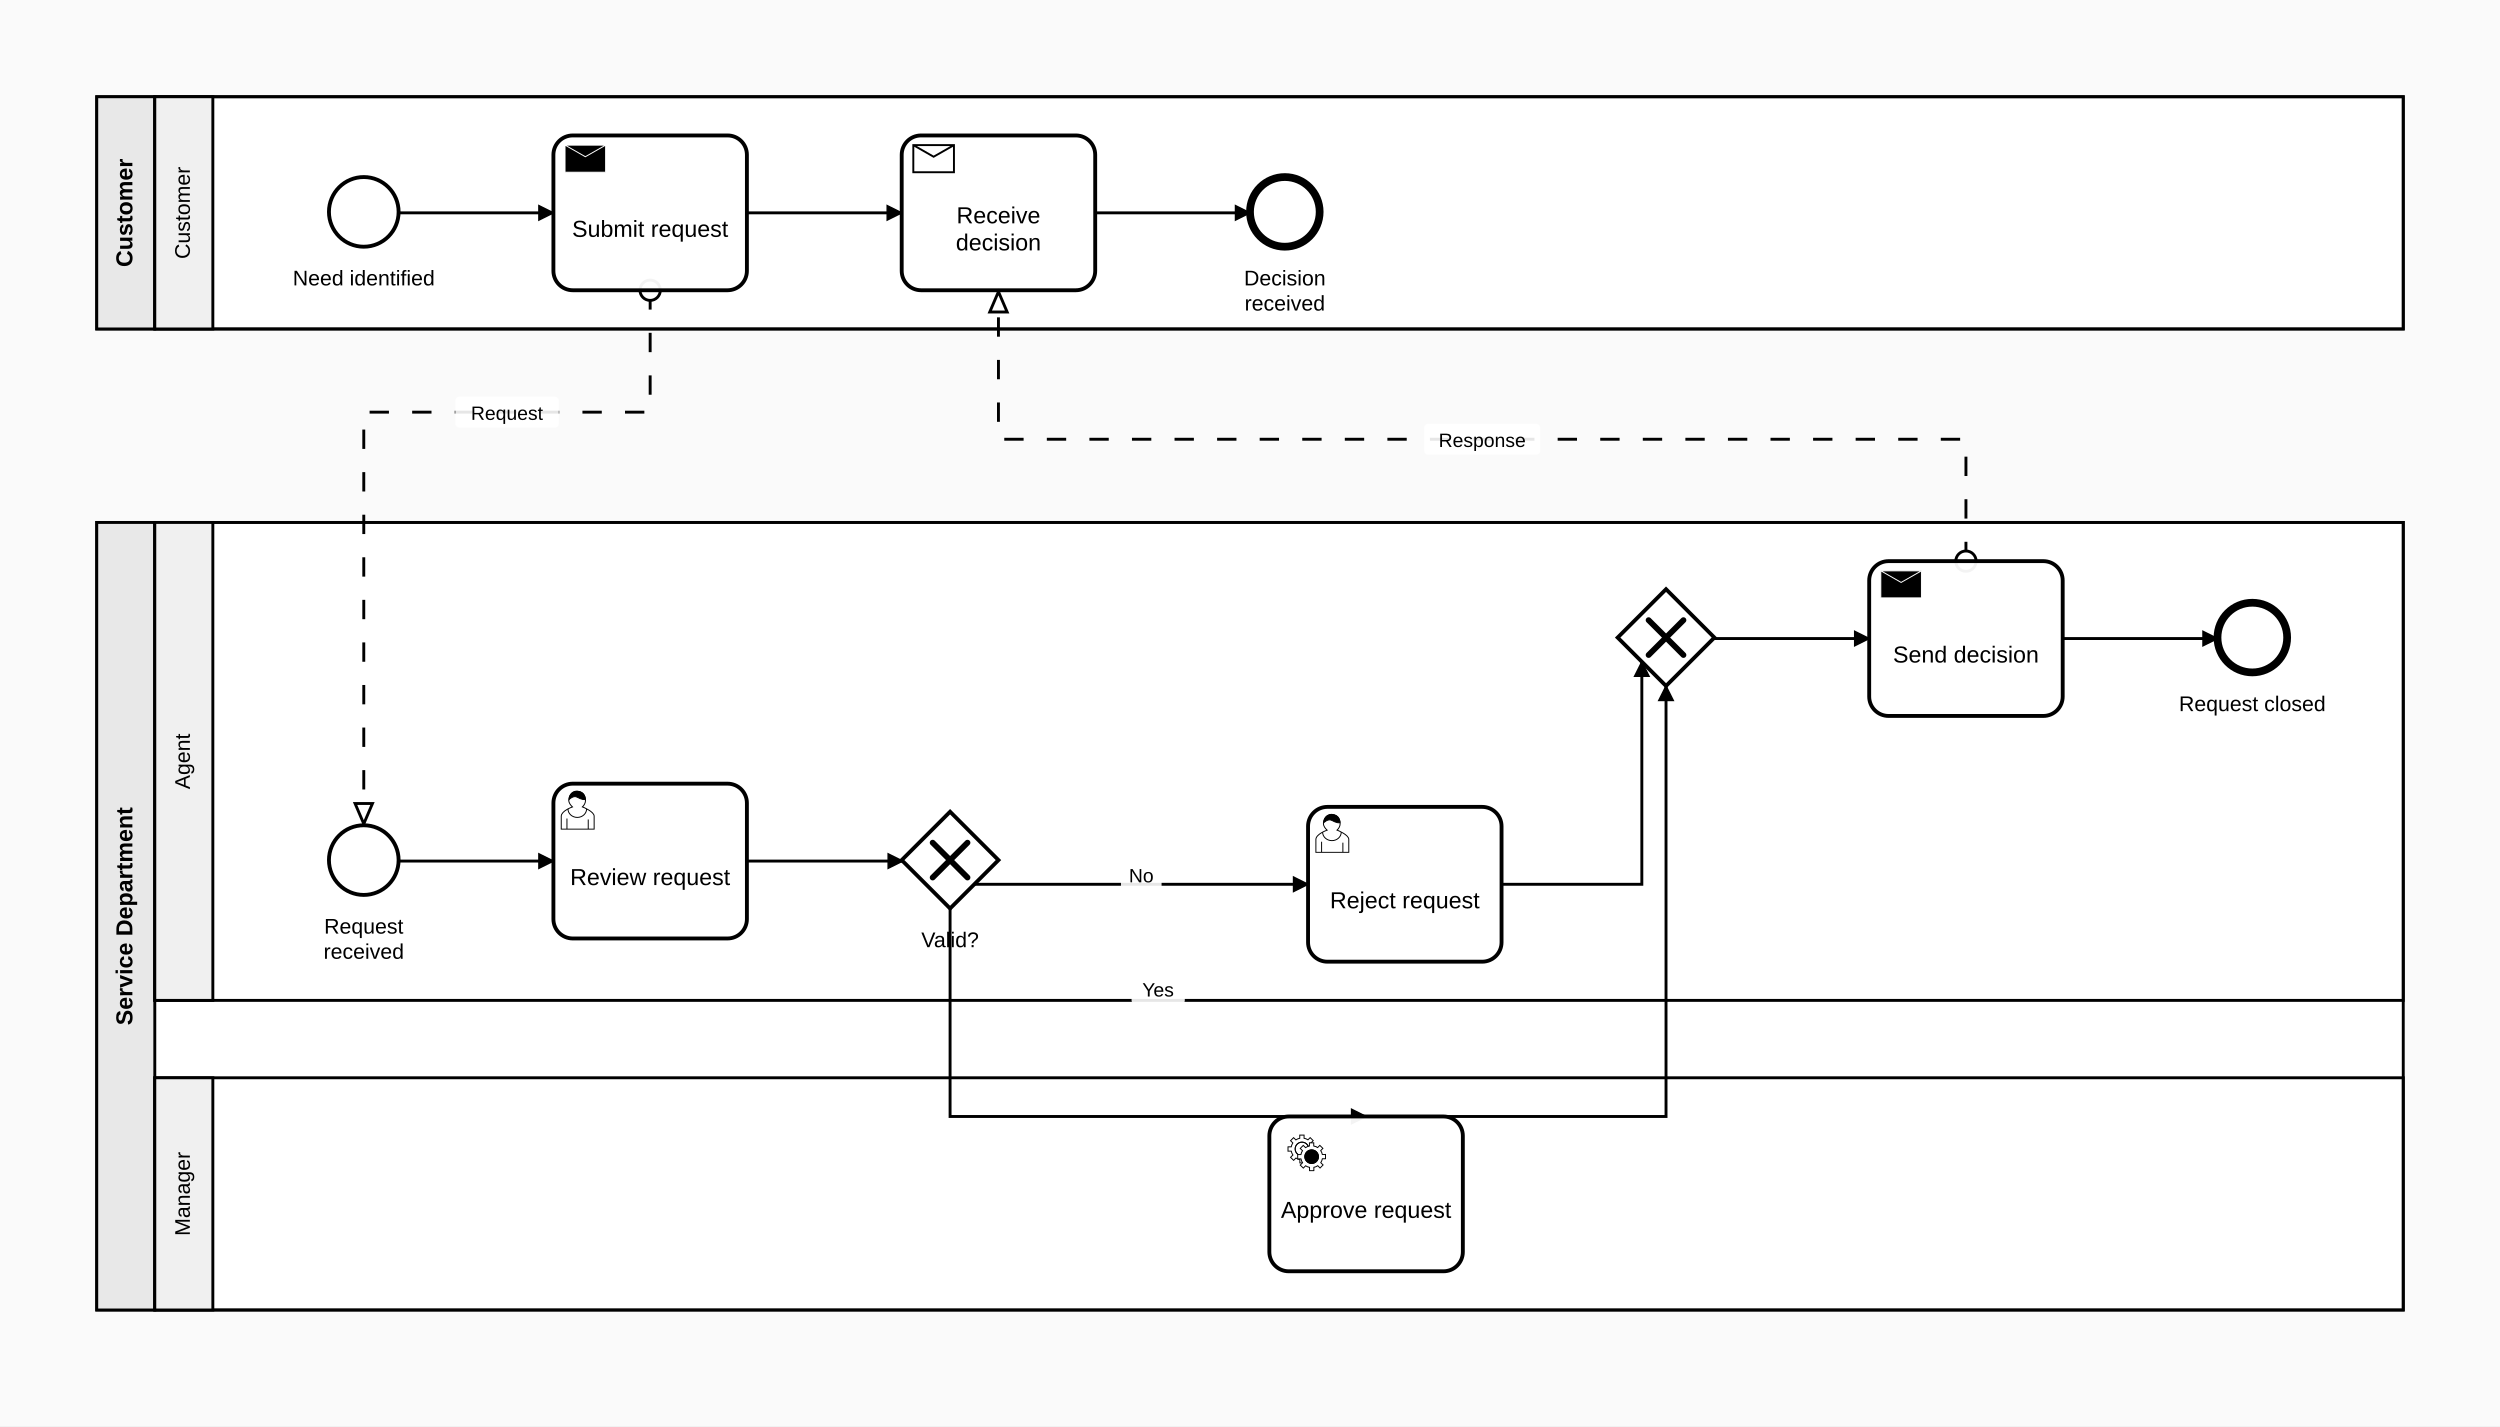
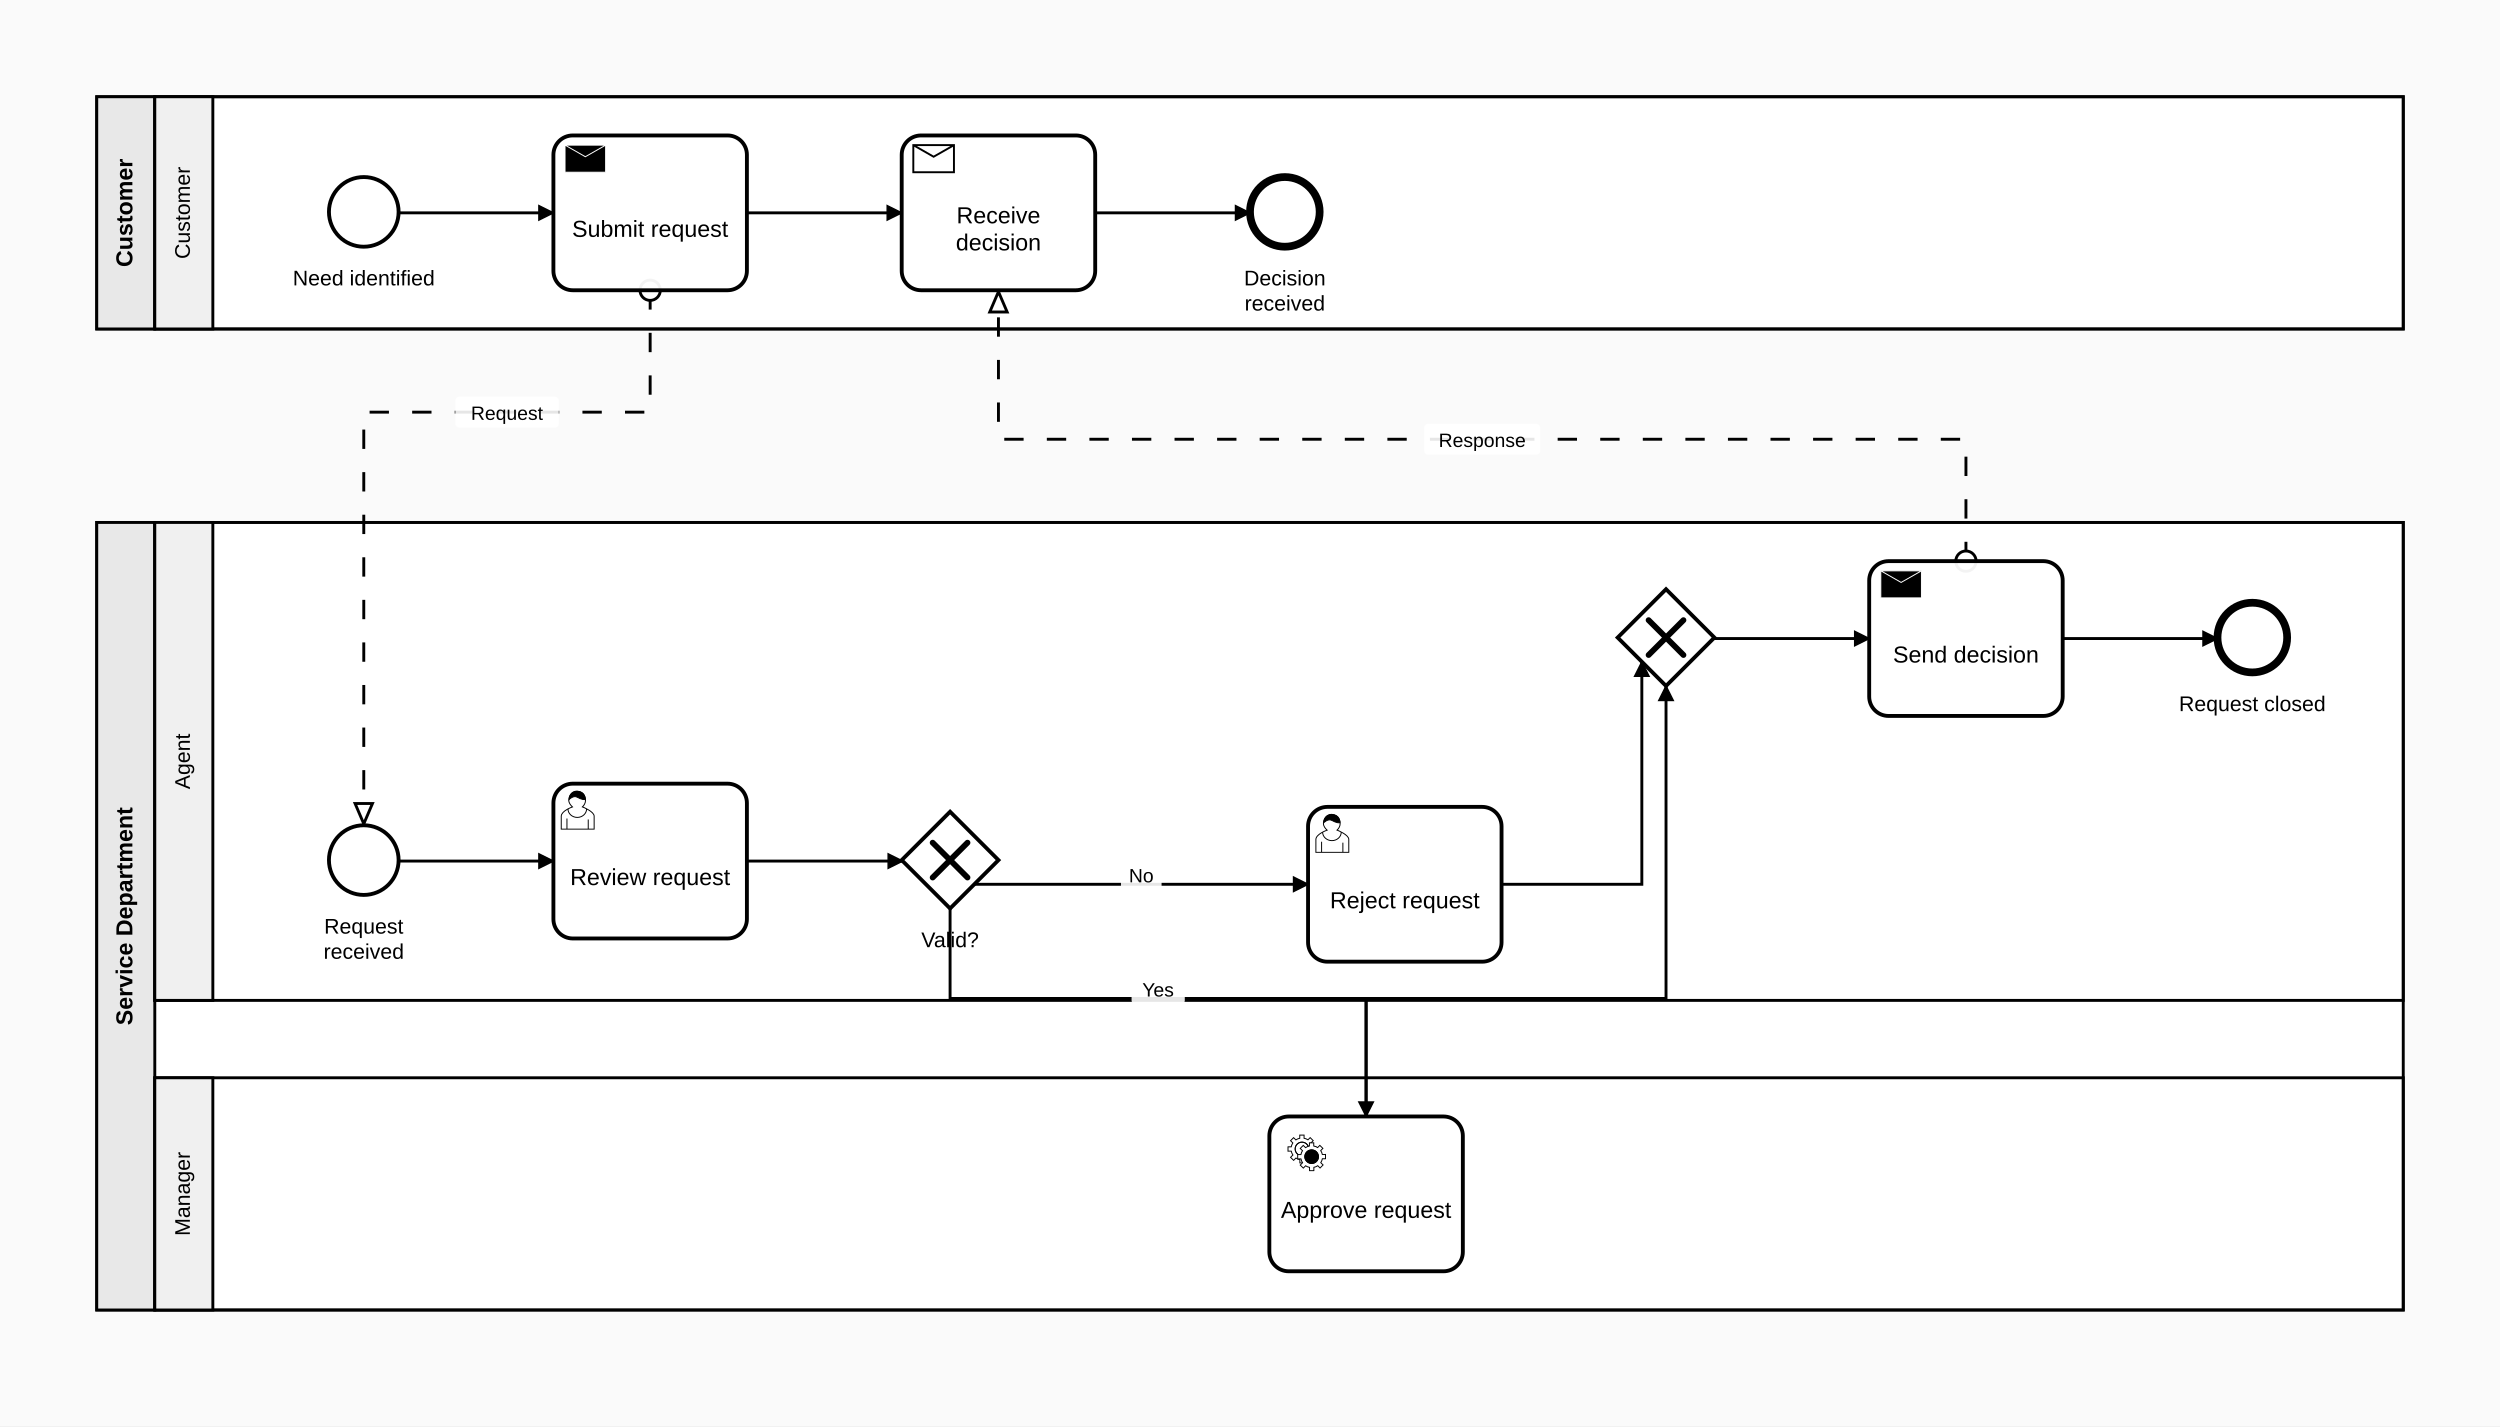
<svg xmlns="http://www.w3.org/2000/svg" width="1292" height="737" viewBox="0 0 1292 737" font-family="Arial, sans-serif">
  <defs>
    <marker id="seq-end" viewBox="0 0 20 20" refX="11" refY="10" markerWidth="10" markerHeight="10" orient="auto">
      <path d="M 1 5 L 11 10 L 1 15 Z" fill="#000000" stroke="#000000" stroke-width="1" />
    </marker>
    <marker id="seq-default-src" viewBox="0 0 20 20" refX="6" refY="10" markerWidth="10" markerHeight="10" orient="auto">
      <path d="M 6 3 L 10 17" stroke="#000000" stroke-width="1.5" />
    </marker>
    <marker id="seq-conditional-src" viewBox="0 0 20 20" refX="1" refY="10" markerWidth="12" markerHeight="12" orient="auto">
      <path d="M 1 10 L 8 6 L 15 10 L 8 14 Z" fill="#ffffff" stroke="#000000" stroke-width="1" />
    </marker>
    <marker id="msg-start" viewBox="0 0 20 20" refX="6" refY="6" markerWidth="20" markerHeight="20" orient="auto">
      <circle cx="6" cy="6" r="3.5" fill="#ffffff" stroke="#000000" stroke-width="1" />
    </marker>
    <marker id="msg-end" viewBox="0 0 20 20" refX="8.5" refY="5" markerWidth="20" markerHeight="20" orient="auto">
      <path d="m 1 5 l 0 -3 l 7 3 l -7 3 z" fill="#ffffff" stroke="#000000" stroke-width="1" stroke-linecap="butt" />
    </marker>
    <marker id="assoc-end" viewBox="0 0 20 20" refX="11" refY="10" markerWidth="10" markerHeight="10" orient="auto">
      <path d="M 1 5 L 11 10 L 1 15" fill="none" stroke="#000000" stroke-width="1.5" />
    </marker>
  </defs>
  <rect width="1292" height="737" fill="#fafafa" />
  <rect x="50" y="50" width="1192" height="120" fill="#ffffff" stroke="#000000" stroke-width="1.5" />
  <rect x="50" y="50" width="30" height="120" fill="#e8e8e8" stroke="#000000" stroke-width="1.5" />
  <text x="65" y="110" text-anchor="middle" dominant-baseline="middle" font-size="12" font-weight="bold" fill="#000000" transform="rotate(-90,65,110)">Customer</text>
  <rect x="50" y="270" width="1192" height="407" fill="#ffffff" stroke="#000000" stroke-width="1.5" />
  <rect x="50" y="270" width="30" height="407" fill="#e8e8e8" stroke="#000000" stroke-width="1.5" />
  <text x="65" y="473.5" text-anchor="middle" dominant-baseline="middle" font-size="12" font-weight="bold" fill="#000000" transform="rotate(-90,65,473.5)">Service Department</text>
  <rect x="80" y="50" width="1162" height="120" fill="#ffffff" fill-opacity="0.25" stroke="#000000" stroke-width="1.5" />
  <rect x="80" y="50" width="30" height="120" fill="#f0f0f0" stroke="#000000" stroke-width="1.5" />
  <text x="95" y="110" text-anchor="middle" dominant-baseline="middle" font-size="11" fill="#000000" transform="rotate(-90,95,110)">Customer</text>
  <rect x="80" y="270" width="1162" height="247" fill="#ffffff" fill-opacity="0.25" stroke="#000000" stroke-width="1.5" />
  <rect x="80" y="270" width="30" height="247" fill="#f0f0f0" stroke="#000000" stroke-width="1.5" />
  <text x="95" y="393.5" text-anchor="middle" dominant-baseline="middle" font-size="11" fill="#000000" transform="rotate(-90,95,393.5)">Agent</text>
  <rect x="80" y="557" width="1162" height="120" fill="#ffffff" fill-opacity="0.25" stroke="#000000" stroke-width="1.5" />
  <rect x="80" y="557" width="30" height="120" fill="#f0f0f0" stroke="#000000" stroke-width="1.5" />
  <text x="95" y="617" text-anchor="middle" dominant-baseline="middle" font-size="11" fill="#000000" transform="rotate(-90,95,617)">Manager</text>
  <path d="M 206 110 L 286 110" stroke="#000000" stroke-width="1.5" fill="none" marker-end="url(#seq-end)" />
  <path d="M 386 110 L 466 110" stroke="#000000" stroke-width="1.5" fill="none" marker-end="url(#seq-end)" />
  <path d="M 566 110 L 646 110" stroke="#000000" stroke-width="1.5" fill="none" marker-end="url(#seq-end)" />
  <path d="M 206 445 L 286 445" stroke="#000000" stroke-width="1.5" fill="none" marker-end="url(#seq-end)" />
  <path d="M 386 445 L 466.5 445" stroke="#000000" stroke-width="1.5" fill="none" marker-end="url(#seq-end)" />
-   <path d="M 491 469.5 L 491 577 L 706 577" stroke="#000000" stroke-width="1.5" fill="none" marker-end="url(#seq-end)" />
+   <path d="M 491 469.5 L 491 516 L 706 516 L 706 577" stroke="#000000" stroke-width="1.5" fill="none" marker-end="url(#seq-end)" />
  <rect x="584.8" y="503" width="27.5" height="16" rx="2" fill="white" fill-opacity="0.9" />
  <text x="598.5" y="515" text-anchor="middle" font-size="10" fill="#000000">Yes</text>
  <path d="M 503.5 457 L 676 457" stroke="#000000" stroke-width="1.5" fill="none" marker-end="url(#seq-end)" />
  <rect x="579.3" y="444" width="21" height="16" rx="2" fill="white" fill-opacity="0.9" />
  <text x="589.8" y="456" text-anchor="middle" font-size="10" fill="#000000">No</text>
-   <path d="M 706 577 L 861 577 L 861 354.5" stroke="#000000" stroke-width="1.5" fill="none" marker-end="url(#seq-end)" />
+   <path d="M 706 577 L 706 516 L 861 516 L 861 354.5" stroke="#000000" stroke-width="1.5" fill="none" marker-end="url(#seq-end)" />
  <path d="M 776 457 L 848.5 457 L 848.5 342" stroke="#000000" stroke-width="1.5" fill="none" marker-end="url(#seq-end)" />
  <path d="M 885.5 330 L 966 330" stroke="#000000" stroke-width="1.5" fill="none" marker-end="url(#seq-end)" />
  <path d="M 1066 330 L 1146 330" stroke="#000000" stroke-width="1.5" fill="none" marker-end="url(#seq-end)" />
  <path d="M 336 150 L 336 213 L 188 213 L 188 426.5" stroke="#000000" stroke-width="1.5" fill="none" stroke-dasharray="10,12" marker-start="url(#msg-start)" marker-end="url(#msg-end)" />
  <rect x="235.3" y="205" width="53.5" height="16" rx="2" fill="white" fill-opacity="0.9" />
  <text x="262" y="217" text-anchor="middle" font-size="10" fill="#000000">Request</text>
  <path d="M 1016 290 L 1016 227 L 516 227 L 516 150" stroke="#000000" stroke-width="1.5" fill="none" stroke-dasharray="10,12" marker-start="url(#msg-start)" marker-end="url(#msg-end)" />
  <rect x="736" y="219" width="60" height="16" rx="2" fill="white" fill-opacity="0.9" />
  <text x="766" y="231" text-anchor="middle" font-size="10" fill="#000000">Response</text>
  <circle cx="188" cy="109.5" r="18" fill="#ffffff" fill-opacity="0.95" stroke="#000000" stroke-width="2" />
  <text x="188" y="147.5" text-anchor="middle" font-size="11" fill="#000000">Need identified</text>
  <rect x="286" y="70" width="100" height="80" rx="10" ry="10" fill="#ffffff" fill-opacity="0.95" stroke="#000000" stroke-width="2" />
  <g>
    <path d="m 292,75 l 0,14 l 21,0 l 0,-14 z l 10.5,6 l 10.5,-6" fill="#000000" stroke="#ffffff" stroke-width="0.5" />
  </g>
  <text x="336" y="119" text-anchor="middle" dominant-baseline="middle" font-size="12" fill="#000000">Submit request</text>
  <rect x="466" y="70" width="100" height="80" rx="10" ry="10" fill="#ffffff" fill-opacity="0.95" stroke="#000000" stroke-width="2" />
  <g>
    <path d="m 472,75 l 0,14 l 21,0 l 0,-14 z l 10.5,6 l 10.5,-6" fill="#ffffff" stroke="#000000" stroke-width="1" />
  </g>
  <text x="516" y="112" text-anchor="middle" dominant-baseline="middle" font-size="12" fill="#000000">Receive</text>
  <text x="516" y="126" text-anchor="middle" dominant-baseline="middle" font-size="12" fill="#000000">decision</text>
  <circle cx="664" cy="109.5" r="18" fill="#ffffff" fill-opacity="0.95" stroke="#000000" stroke-width="4" />
  <text x="664" y="147.5" text-anchor="middle" font-size="11" fill="#000000">Decision</text>
  <text x="664" y="160.5" text-anchor="middle" font-size="11" fill="#000000">received</text>
  <circle cx="188" cy="444.5" r="18" fill="#ffffff" fill-opacity="0.95" stroke="#000000" stroke-width="2" />
  <text x="188" y="482.5" text-anchor="middle" font-size="11" fill="#000000">Request</text>
  <text x="188" y="495.5" text-anchor="middle" font-size="11" fill="#000000">received</text>
  <rect x="286" y="405" width="100" height="80" rx="10" ry="10" fill="#ffffff" fill-opacity="0.95" stroke="#000000" stroke-width="2" />
  <g>
    <path d="m 301,417 c 0.909,-0.845 1.594,-2.049 1.594,-3.385 0,-2.554 -1.805,-4.622 -4.357,-4.622 -2.552,0 -4.288,2.068 -4.288,4.622 0,1.348 0.974,2.562 1.896,3.405 -0.529,0.187 -5.669,2.097 -5.794,4.756 v 6.718 h 17 v -6.718 c 0,-2.298 -5.528,-4.595 -6.051,-4.776 z m -8,6 l 0,5.5 m 11,0 l 0,-5" fill="#ffffff" stroke="#000000" stroke-width="0.5" />
    <path d="m 303.162,418.009 c 0,2.447 -2.158,4.431 -4.821,4.431 -2.665,0 -4.822,-1.981 -4.822,-4.431" fill="none" stroke="#000000" stroke-width="0.5" />
    <path d="m 294.1,413.2 c 0,0 2.251,-2.358 4.274,-1.177 2.024,1.181 4.221,1.537 4.124,0.965 -0.098,-0.57 -0.117,-3.791 -4.191,-4.136 -3.575,0.001 -4.208,3.367 -4.207,4.348 z" fill="#000000" stroke="#000000" stroke-width="0.5" />
  </g>
  <text x="336" y="454" text-anchor="middle" dominant-baseline="middle" font-size="12" fill="#000000">Review request</text>
  <polygon points="491,419.5 516,444.5 491,469.5 466,444.5" fill="#ffffff" fill-opacity="0.95" stroke="#000000" stroke-width="2" />
  <line x1="482" y1="435.5" x2="500" y2="453.5" stroke="#000000" stroke-width="3" stroke-linecap="round" />
  <line x1="500" y1="435.5" x2="482" y2="453.5" stroke="#000000" stroke-width="3" stroke-linecap="round" />
  <text x="491" y="489.5" text-anchor="middle" font-size="11" fill="#000000">Valid?</text>
  <rect x="656" y="577" width="100" height="80" rx="10" ry="10" fill="#ffffff" fill-opacity="0.95" stroke="#000000" stroke-width="2" />
  <g>
    <path d="m 674,601 v -1.713 c 0.352,-0.071 0.704,-0.178 1.048,-0.321 0.344,-0.145 0.666,-0.321 0.966,-0.521 l 1.194,1.18 1.567,-1.577 -1.195,-1.18 c 0.403,-0.614 0.683,-1.299 0.825,-2.018 l 1.622,-0.01 v -2.22 l -1.637,0.01 c -0.073,-0.352 -0.178,-0.7 -0.324,-1.044 -0.145,-0.344 -0.321,-0.664 -0.523,-0.962 l 1.131,-1.136 -1.583,-1.563 -1.13,1.136 c -0.614,-0.401 -1.303,-0.681 -2.023,-0.822 l 0.009,-1.619 h -2.241 l 0.004,1.631 c -0.354,0.074 -0.705,0.18 -1.05,0.324 -0.344,0.144 -0.665,0.321 -0.964,0.52 l -1.17,-1.158 -1.567,1.579 1.168,1.157 c -0.403,0.613 -0.683,1.298 -0.825,2.017 l -1.659,0.003 v 2.222 l 1.672,-0.006 c 0.073,0.351 0.18,0.702 0.324,1.045 0.145,0.344 0.321,0.664 0.523,0.961 l -1.199,1.197 1.584,1.56 1.196,-1.193 c 0.614,0.403 1.303,0.682 2.023,0.823 l 0.001,1.699 h 2.227 z m 0.221,-3.996 c -1.789,0.75 -3.858,-0.093 -4.61,-1.874 -0.752,-1.783 0.091,-3.846 1.88,-4.596 1.788,-0.749 3.857,0.093 4.609,1.874 0.752,1.782 -0.091,3.846 -1.879,4.596 z" fill="#ffffff" stroke="#000000" stroke-width="0.5" />
    <path d="m 674.221,597.004 c -1.789,0.75 -3.858,-0.093 -4.61,-1.874 -0.752,-1.783 0.091,-3.846 1.88,-4.596 1.788,-0.749 3.857,0.093 4.609,1.874 0.752,1.782 -0.091,3.846 -1.879,4.596 z" fill="none" stroke="#000000" stroke-width="0.5" />
    <path d="m 679,605 v -1.713 c 0.352,-0.071 0.704,-0.178 1.048,-0.321 0.344,-0.145 0.666,-0.321 0.966,-0.521 l 1.194,1.18 1.567,-1.577 -1.195,-1.18 c 0.403,-0.614 0.683,-1.299 0.825,-2.018 l 1.622,-0.01 v -2.22 l -1.637,0.01 c -0.073,-0.352 -0.178,-0.7 -0.324,-1.044 -0.145,-0.344 -0.321,-0.664 -0.523,-0.962 l 1.131,-1.136 -1.583,-1.563 -1.13,1.136 c -0.614,-0.401 -1.303,-0.681 -2.023,-0.822 l 0.009,-1.619 h -2.241 l 0.004,1.631 c -0.354,0.074 -0.705,0.18 -1.05,0.324 -0.344,0.144 -0.665,0.321 -0.964,0.52 l -1.17,-1.158 -1.567,1.579 1.168,1.157 c -0.403,0.613 -0.683,1.298 -0.825,2.017 l -1.659,0.003 v 2.222 l 1.672,-0.006 c 0.073,0.351 0.18,0.702 0.324,1.045 0.145,0.344 0.321,0.664 0.523,0.961 l -1.199,1.197 1.584,1.56 1.196,-1.193 c 0.614,0.403 1.303,0.682 2.023,0.823 l 0.001,1.699 h 2.227 z m 0.221,-3.996 c -1.789,0.75 -3.858,-0.093 -4.61,-1.874 -0.752,-1.783 0.091,-3.846 1.88,-4.596 1.788,-0.749 3.857,0.093 4.609,1.874 0.752,1.782 -0.091,3.846 -1.879,4.596 z" fill="#ffffff" stroke="#000000" stroke-width="0.5" />
    <path d="m 679.221,601.004 c -1.789,0.75 -3.858,-0.093 -4.61,-1.874 -0.752,-1.783 0.091,-3.846 1.88,-4.596 1.788,-0.749 3.857,0.093 4.609,1.874 0.752,1.782 -0.091,3.846 -1.879,4.596 z" fill="#000000" stroke="#000000" stroke-width="0.5" />
  </g>
  <text x="706" y="626" text-anchor="middle" dominant-baseline="middle" font-size="12" fill="#000000">Approve request</text>
  <rect x="676" y="417" width="100" height="80" rx="10" ry="10" fill="#ffffff" fill-opacity="0.95" stroke="#000000" stroke-width="2" />
  <g>
    <path d="m 691,429 c 0.909,-0.845 1.594,-2.049 1.594,-3.385 0,-2.554 -1.805,-4.622 -4.357,-4.622 -2.552,0 -4.288,2.068 -4.288,4.622 0,1.348 0.974,2.562 1.896,3.405 -0.529,0.187 -5.669,2.097 -5.794,4.756 v 6.718 h 17 v -6.718 c 0,-2.298 -5.528,-4.595 -6.051,-4.776 z m -8,6 l 0,5.5 m 11,0 l 0,-5" fill="#ffffff" stroke="#000000" stroke-width="0.5" />
    <path d="m 693.162,430.009 c 0,2.447 -2.158,4.431 -4.821,4.431 -2.665,0 -4.822,-1.981 -4.822,-4.431" fill="none" stroke="#000000" stroke-width="0.5" />
    <path d="m 684.1,425.2 c 0,0 2.251,-2.358 4.274,-1.177 2.024,1.181 4.221,1.537 4.124,0.965 -0.098,-0.57 -0.117,-3.791 -4.191,-4.136 -3.575,0.001 -4.208,3.367 -4.207,4.348 z" fill="#000000" stroke="#000000" stroke-width="0.5" />
  </g>
  <text x="726" y="466" text-anchor="middle" dominant-baseline="middle" font-size="12" fill="#000000">Reject request</text>
  <polygon points="861,304.5 886,329.5 861,354.5 836,329.5" fill="#ffffff" fill-opacity="0.95" stroke="#000000" stroke-width="2" />
  <line x1="852" y1="320.5" x2="870" y2="338.5" stroke="#000000" stroke-width="3" stroke-linecap="round" />
  <line x1="870" y1="320.5" x2="852" y2="338.5" stroke="#000000" stroke-width="3" stroke-linecap="round" />
  <rect x="966" y="290" width="100" height="80" rx="10" ry="10" fill="#ffffff" fill-opacity="0.95" stroke="#000000" stroke-width="2" />
  <g>
    <path d="m 972,295 l 0,14 l 21,0 l 0,-14 z l 10.5,6 l 10.5,-6" fill="#000000" stroke="#ffffff" stroke-width="0.5" />
  </g>
  <text x="1016" y="339" text-anchor="middle" dominant-baseline="middle" font-size="12" fill="#000000">Send decision</text>
  <circle cx="1164" cy="329.5" r="18" fill="#ffffff" fill-opacity="0.95" stroke="#000000" stroke-width="4" />
  <text x="1164" y="367.5" text-anchor="middle" font-size="11" fill="#000000">Request closed</text>
</svg>
